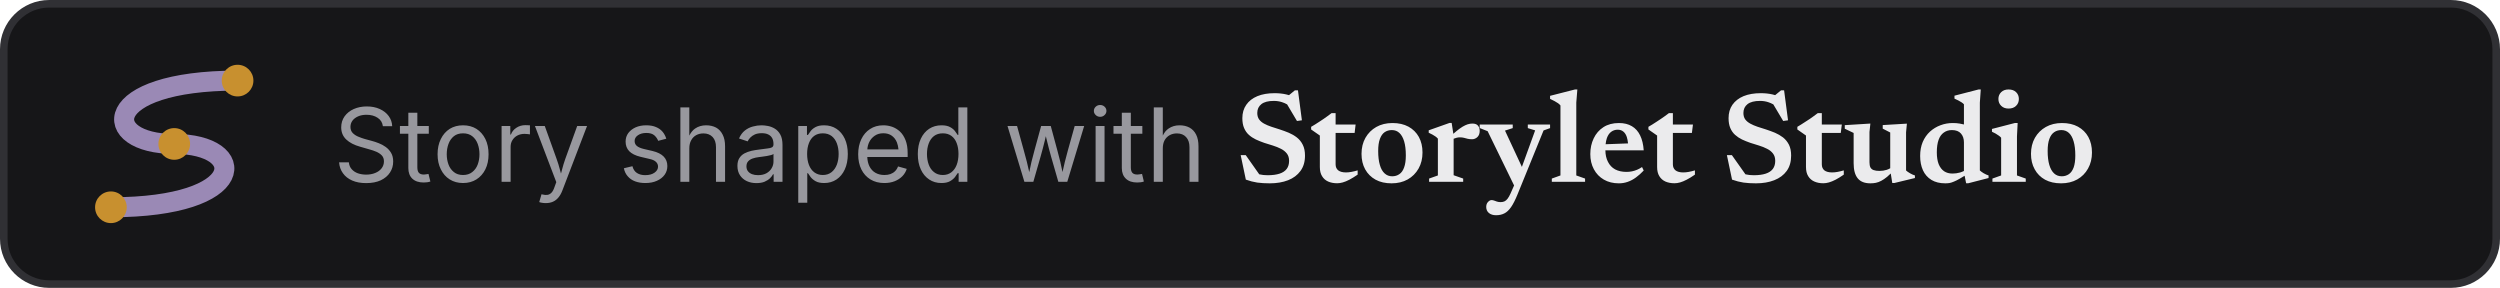
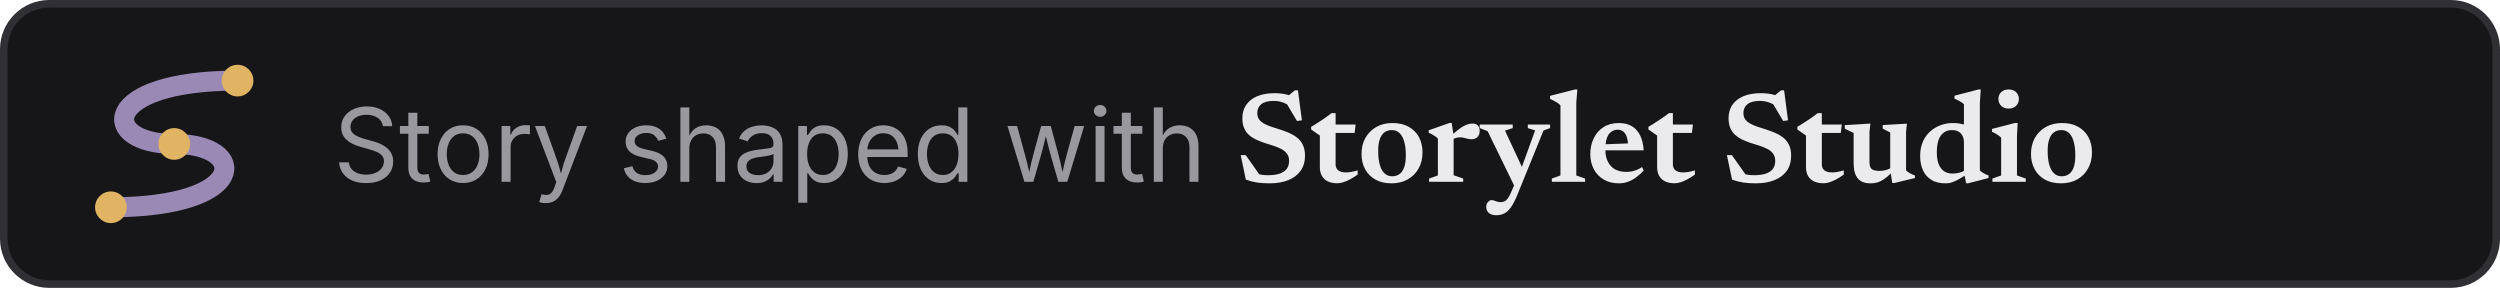
<svg xmlns="http://www.w3.org/2000/svg" width="330" height="38" viewBox="0 0 330 38" role="img" aria-label="Story shaped with Storylet Studio">
  <rect x="0.5" y="0.5" width="329" height="37" rx="6" fill="#161618" stroke="#303034" />
  <g transform="translate(12,8) scale(0.22)" fill="none">
    <path d="M88 12 C5 12 5 50 50 50 C95 50 95 88 12 88" stroke="#9a89b5" stroke-width="12" stroke-linecap="round" />
-     <circle cx="88" cy="12" r="9.5" fill="#c8902f" />
-     <circle cx="12" cy="88" r="9.5" fill="#c8902f" />
-     <circle cx="50" cy="50" r="9.5" fill="#c8902f" />
+     <circle cx="88" cy="12" r="9.5" fill="#e0b463" />
+     <circle cx="12" cy="88" r="9.5" fill="#e0b463" />
+     <circle cx="50" cy="50" r="9.5" fill="#e0b463" />
  </g>
  <path fill="#98989e" d="M48.33 24.17L48.33 24.17Q47.27 24.17 46.49 23.83Q45.71 23.49 45.27 22.87Q44.82 22.25 44.76 21.43L44.76 21.43L46.05 21.43Q46.10 21.98 46.43 22.34Q46.75 22.70 47.25 22.88Q47.76 23.05 48.33 23.05L48.33 23.05Q49.00 23.05 49.53 22.83Q50.06 22.62 50.37 22.22Q50.68 21.82 50.68 21.30L50.68 21.30Q50.68 20.83 50.41 20.53Q50.14 20.24 49.70 20.04Q49.26 19.85 48.73 19.71L48.73 19.71L47.55 19.37Q46.36 19.04 45.70 18.41Q45.04 17.78 45.04 16.81L45.04 16.81Q45.04 15.98 45.49 15.35Q45.94 14.73 46.70 14.39Q47.47 14.05 48.42 14.05L48.42 14.05Q49.39 14.05 50.13 14.39Q50.88 14.73 51.31 15.32Q51.74 15.91 51.77 16.66L51.77 16.66L50.54 16.66Q50.45 15.94 49.85 15.55Q49.25 15.15 48.38 15.15L48.38 15.15Q47.74 15.15 47.27 15.36Q46.79 15.57 46.52 15.93Q46.26 16.29 46.26 16.75L46.26 16.75Q46.26 17.26 46.58 17.58Q46.90 17.89 47.34 18.06Q47.78 18.24 48.13 18.34L48.13 18.34L49.12 18.61Q49.51 18.71 49.99 18.90Q50.47 19.08 50.90 19.39Q51.34 19.70 51.62 20.17Q51.90 20.64 51.90 21.32L51.90 21.32Q51.90 22.13 51.48 22.77Q51.06 23.42 50.26 23.80Q49.46 24.17 48.33 24.17ZM55.09 16.63L56.60 16.63L56.60 17.65L55.09 17.65L55.09 22.09Q55.09 22.58 55.29 22.81Q55.49 23.04 55.96 23.04L55.96 23.04Q56.07 23.04 56.24 23.01Q56.42 22.98 56.56 22.96L56.56 22.96L56.81 23.96Q56.62 24.03 56.39 24.06Q56.16 24.09 55.92 24.09L55.92 24.09Q54.97 24.09 54.43 23.59Q53.90 23.08 53.90 22.18L53.90 22.18L53.90 17.65L52.79 17.65L52.79 16.63L53.90 16.63L53.90 14.88L55.09 14.88L55.09 16.63ZM61.12 24.16L61.12 24.16Q60.12 24.16 59.36 23.68Q58.61 23.21 58.19 22.35Q57.76 21.50 57.76 20.36L57.76 20.36Q57.76 19.21 58.19 18.35Q58.61 17.49 59.36 17.01Q60.12 16.54 61.12 16.54L61.12 16.54Q62.13 16.54 62.89 17.01Q63.64 17.49 64.07 18.35Q64.49 19.21 64.49 20.36L64.49 20.36Q64.49 21.50 64.07 22.35Q63.64 23.21 62.89 23.68Q62.13 24.16 61.12 24.16ZM61.12 23.10L61.12 23.10Q61.86 23.10 62.34 22.71Q62.83 22.33 63.06 21.71Q63.29 21.09 63.29 20.36L63.29 20.36Q63.29 19.63 63.06 19.00Q62.83 18.37 62.34 17.98Q61.86 17.60 61.12 17.60L61.12 17.60Q60.38 17.60 59.91 17.98Q59.43 18.37 59.20 19.00Q58.97 19.62 58.97 20.36L58.97 20.36Q58.97 21.09 59.20 21.71Q59.43 22.33 59.91 22.71Q60.38 23.10 61.12 23.10ZM67.40 24L66.21 24L66.21 16.63L67.36 16.63L67.36 17.76L67.44 17.76Q67.64 17.20 68.17 16.86Q68.69 16.52 69.35 16.52L69.35 16.52Q69.48 16.52 69.67 16.53Q69.85 16.54 69.95 16.54L69.95 16.54L69.95 17.74Q69.90 17.72 69.69 17.70Q69.48 17.67 69.24 17.67L69.24 17.67Q68.71 17.67 68.29 17.89Q67.88 18.11 67.64 18.50Q67.40 18.88 67.40 19.39L67.40 19.39L67.40 24ZM71.18 26.67L71.18 26.67L71.48 25.64L71.61 25.67Q71.97 25.77 72.27 25.72Q72.56 25.68 72.80 25.43Q73.04 25.18 73.21 24.65L73.21 24.65L73.43 24.04L70.61 16.63L71.91 16.63L73.48 21.00Q73.73 21.69 73.90 22.36L73.90 22.36Q73.97 22.64 74.05 22.91L74.05 22.91Q74.12 22.64 74.20 22.35L74.20 22.35Q74.37 21.68 74.61 21.00L74.61 21.00L76.19 16.63L77.49 16.63L74.25 25.10Q74.03 25.69 73.71 26.07Q73.40 26.45 72.98 26.63Q72.57 26.81 72.05 26.81L72.05 26.81Q71.73 26.81 71.50 26.76Q71.27 26.72 71.18 26.67ZM85.19 24.16L85.19 24.16Q84.43 24.16 83.84 23.94Q83.25 23.72 82.87 23.28Q82.48 22.85 82.35 22.21L82.35 22.21L83.48 21.94Q83.64 22.55 84.07 22.83Q84.51 23.12 85.17 23.12L85.17 23.12Q85.94 23.12 86.40 22.79Q86.86 22.46 86.86 22.00L86.86 22.00Q86.86 21.62 86.59 21.37Q86.33 21.11 85.78 20.99L85.78 20.99L84.55 20.70Q83.55 20.46 83.06 19.96Q82.58 19.46 82.58 18.69L82.58 18.69Q82.58 18.05 82.93 17.57Q83.29 17.09 83.90 16.81Q84.52 16.54 85.30 16.54L85.30 16.54Q86.06 16.54 86.59 16.77Q87.12 16.99 87.46 17.39Q87.79 17.79 87.95 18.31L87.95 18.31L86.88 18.59Q86.73 18.19 86.38 17.87Q86.02 17.55 85.31 17.55L85.31 17.55Q84.65 17.55 84.21 17.85Q83.77 18.15 83.77 18.61L83.77 18.61Q83.77 19.02 84.07 19.27Q84.37 19.52 85.01 19.67L85.01 19.67L86.13 19.93Q87.13 20.17 87.61 20.67Q88.09 21.17 88.09 21.92L88.09 21.92Q88.09 22.57 87.73 23.07Q87.36 23.58 86.70 23.87Q86.05 24.16 85.19 24.16ZM90.99 19.58L90.99 19.58L90.99 24L89.81 24L89.81 14.18L90.99 14.18L90.99 17.90Q91.30 17.28 91.75 16.97L91.75 16.97Q92.37 16.54 93.21 16.54L93.21 16.54Q93.95 16.54 94.52 16.84Q95.08 17.15 95.39 17.77Q95.71 18.38 95.71 19.32L95.71 19.32L95.71 24L94.51 24L94.51 19.42Q94.51 18.57 94.07 18.09Q93.62 17.61 92.85 17.61L92.85 17.61Q92.32 17.61 91.90 17.84Q91.48 18.07 91.24 18.51Q90.99 18.95 90.99 19.58ZM99.85 24.17L99.85 24.17Q99.15 24.17 98.58 23.91Q98.01 23.64 97.68 23.14Q97.34 22.63 97.34 21.90L97.34 21.90Q97.34 21.27 97.59 20.88Q97.84 20.48 98.26 20.25Q98.68 20.03 99.19 19.91Q99.69 19.80 100.21 19.74L100.21 19.74Q100.87 19.65 101.28 19.60Q101.70 19.56 101.90 19.45Q102.10 19.33 102.10 19.06L102.10 19.06L102.10 19.02Q102.10 18.56 101.93 18.24Q101.76 17.92 101.41 17.75Q101.07 17.58 100.56 17.58L100.56 17.58Q100.03 17.58 99.65 17.74Q99.28 17.91 99.04 18.16Q98.81 18.40 98.69 18.66L98.69 18.66L97.55 18.28Q97.84 17.61 98.32 17.23Q98.80 16.85 99.38 16.70Q99.96 16.54 100.52 16.54L100.52 16.54Q100.89 16.54 101.37 16.63Q101.84 16.72 102.27 16.98Q102.71 17.24 103.00 17.76Q103.29 18.28 103.29 19.14L103.29 19.14L103.29 24L102.12 24L102.12 23.00L102.04 23.00Q101.92 23.26 101.64 23.53Q101.36 23.80 100.92 23.99Q100.48 24.17 99.85 24.17ZM100.06 23.12L100.06 23.12Q100.72 23.12 101.17 22.87Q101.63 22.61 101.86 22.20Q102.10 21.79 102.10 21.34L102.10 21.34L102.10 20.32Q102.03 20.40 101.78 20.47Q101.54 20.54 101.23 20.59Q100.91 20.64 100.62 20.68Q100.33 20.72 100.16 20.74L100.16 20.74Q99.73 20.79 99.35 20.92Q98.98 21.05 98.76 21.29Q98.53 21.54 98.53 21.96L98.53 21.96Q98.53 22.35 98.73 22.60Q98.93 22.86 99.27 22.99Q99.61 23.12 100.06 23.12ZM106.56 26.76L105.37 26.76L105.37 16.63L106.52 16.63L106.52 17.81L106.65 17.81Q106.77 17.61 107.00 17.31Q107.22 17.01 107.64 16.78Q108.07 16.54 108.78 16.54L108.78 16.54Q109.71 16.54 110.41 17.00Q111.11 17.46 111.51 18.31Q111.91 19.17 111.91 20.33L111.91 20.33Q111.91 21.51 111.51 22.37Q111.12 23.22 110.42 23.69Q109.71 24.16 108.79 24.16L108.79 24.16Q108.09 24.16 107.66 23.92Q107.24 23.68 107.00 23.37Q106.77 23.06 106.65 22.86L106.65 22.86L106.56 22.86L106.56 26.76ZM108.61 23.10L108.61 23.10Q109.30 23.10 109.77 22.72Q110.23 22.35 110.47 21.72Q110.70 21.09 110.70 20.32L110.70 20.32Q110.70 19.56 110.47 18.94Q110.24 18.32 109.78 17.96Q109.31 17.60 108.61 17.60L108.61 17.60Q107.93 17.60 107.47 17.94Q107.01 18.28 106.78 18.89Q106.54 19.50 106.54 20.32L106.54 20.32Q106.54 21.14 106.78 21.77Q107.02 22.39 107.48 22.74Q107.95 23.10 108.61 23.10ZM116.73 24.16L116.73 24.16Q115.67 24.16 114.89 23.68Q114.12 23.21 113.70 22.36Q113.28 21.51 113.28 20.37Q113.28 19.24 113.69 18.38Q114.10 17.51 114.85 17.03Q115.59 16.54 116.60 16.54L116.60 16.54Q117.18 16.54 117.75 16.73Q118.32 16.93 118.79 17.36Q119.25 17.79 119.53 18.50Q119.81 19.20 119.81 20.22L119.81 20.22L119.81 20.72L114.48 20.72Q114.51 21.43 114.76 21.94L114.76 21.94Q115.05 22.52 115.56 22.81Q116.07 23.10 116.74 23.10L116.74 23.10Q117.18 23.10 117.53 22.98Q117.89 22.85 118.14 22.60Q118.40 22.35 118.54 21.97L118.54 21.97L119.69 22.29Q119.52 22.84 119.11 23.26Q118.70 23.68 118.10 23.92Q117.49 24.16 116.73 24.16ZM114.49 19.72L114.49 19.72L118.60 19.72Q118.55 19.21 118.39 18.79L118.39 18.79Q118.16 18.23 117.71 17.91Q117.26 17.59 116.60 17.59Q115.93 17.59 115.46 17.92Q114.98 18.25 114.73 18.77L114.73 18.77Q114.52 19.21 114.49 19.72ZM124.27 24.16L124.27 24.16Q123.35 24.16 122.65 23.69Q121.94 23.22 121.55 22.37Q121.15 21.51 121.15 20.33L121.15 20.33Q121.15 19.17 121.55 18.31Q121.95 17.46 122.65 17.00Q123.36 16.54 124.27 16.54L124.27 16.54Q124.99 16.54 125.42 16.78Q125.84 17.01 126.06 17.31Q126.29 17.61 126.41 17.81L126.41 17.81L126.50 17.81L126.50 14.18L127.69 14.18L127.69 24L126.54 24L126.54 22.86L126.41 22.86Q126.29 23.06 126.06 23.37Q125.82 23.68 125.40 23.92Q124.97 24.16 124.27 24.16ZM124.45 23.10L124.45 23.10Q125.12 23.10 125.58 22.74Q126.04 22.39 126.28 21.77Q126.52 21.14 126.52 20.32L126.52 20.32Q126.52 19.50 126.28 18.89Q126.05 18.28 125.59 17.94Q125.13 17.60 124.45 17.60L124.45 17.60Q123.75 17.60 123.28 17.96Q122.82 18.32 122.59 18.94Q122.36 19.56 122.36 20.32L122.36 20.32Q122.36 21.09 122.59 21.72Q122.82 22.35 123.29 22.72Q123.76 23.10 124.45 23.10ZM136.40 24L135.22 24L132.99 16.63L134.25 16.63L135.14 19.85Q135.33 20.51 135.54 21.34L135.54 21.34Q135.70 21.97 135.86 22.72L135.86 22.72Q136.00 22.00 136.15 21.38L136.15 21.38Q136.36 20.55 136.55 19.85L136.55 19.85L137.43 16.63L138.70 16.63L139.57 19.85Q139.75 20.53 139.96 21.36L139.96 21.36Q140.10 21.98 140.25 22.71L140.25 22.71Q140.41 21.99 140.56 21.37L140.56 21.37Q140.77 20.54 140.96 19.85L140.96 19.85L141.86 16.63L143.11 16.63L140.88 24L139.70 24L138.74 20.66Q138.60 20.16 138.46 19.63Q138.32 19.10 138.19 18.55L138.19 18.55Q138.12 18.27 138.05 17.98L138.05 17.98Q137.99 18.26 137.92 18.54L137.92 18.54Q137.78 19.10 137.64 19.64Q137.50 20.17 137.36 20.66L137.36 20.66L136.40 24ZM145.80 24L144.62 24L144.62 16.63L145.80 16.63L145.80 24ZM145.22 15.42L145.22 15.42Q144.88 15.42 144.64 15.19Q144.39 14.96 144.39 14.64L144.39 14.64Q144.39 14.31 144.64 14.08Q144.88 13.86 145.22 13.86L145.22 13.86Q145.56 13.86 145.80 14.08Q146.05 14.31 146.05 14.64L146.05 14.64Q146.05 14.96 145.80 15.19Q145.56 15.42 145.22 15.42ZM149.27 16.63L150.79 16.63L150.79 17.65L149.27 17.65L149.27 22.09Q149.27 22.58 149.47 22.81Q149.67 23.04 150.14 23.04L150.14 23.04Q150.25 23.04 150.43 23.01Q150.60 22.98 150.75 22.96L150.75 22.96L150.99 23.96Q150.81 24.03 150.57 24.06Q150.34 24.09 150.11 24.09L150.11 24.09Q149.15 24.09 148.62 23.59Q148.08 23.08 148.08 22.18L148.08 22.18L148.08 17.65L146.98 17.65L146.98 16.63L148.08 16.63L148.08 14.88L149.27 14.88L149.27 16.63ZM153.49 19.58L153.49 19.58L153.49 24L152.30 24L152.30 14.18L153.49 14.18L153.49 17.90Q153.79 17.28 154.25 16.97L154.25 16.97Q154.87 16.54 155.70 16.54L155.70 16.54Q156.45 16.54 157.01 16.84Q157.58 17.15 157.89 17.77Q158.20 18.38 158.20 19.32L158.20 19.32L158.20 24L157.01 24L157.01 19.42Q157.01 18.57 156.56 18.09Q156.12 17.61 155.35 17.61L155.35 17.61Q154.82 17.61 154.40 17.84Q153.98 18.07 153.73 18.51Q153.49 18.95 153.49 19.58Z" />
  <path fill="#ebebed" d="M170.15 12.56L170.15 12.56L170.93 11.92L171.33 11.92L171.85 15.88L171.20 15.97L169.90 13.78Q169.57 13.59 169.21 13.48L169.21 13.48Q168.71 13.32 168.14 13.32L168.14 13.32Q167.05 13.32 166.51 13.74Q165.96 14.17 165.96 14.91L165.96 14.91Q165.96 15.42 166.20 15.76Q166.44 16.09 166.86 16.32Q167.28 16.55 167.82 16.73Q168.35 16.91 168.94 17.09L168.94 17.09Q169.53 17.28 170.11 17.52Q170.70 17.77 171.18 18.14Q171.67 18.52 171.96 19.10Q172.26 19.68 172.26 20.54L172.26 20.54Q172.26 21.76 171.66 22.57Q171.07 23.38 170.03 23.79Q168.98 24.20 167.61 24.20L167.61 24.20Q166.69 24.20 165.96 24.10Q165.23 23.99 164.45 23.71L164.45 23.71L163.77 20.48L164.44 20.48L166.22 23.01Q166.73 23.13 167.32 23.13L167.32 23.13Q168.28 23.13 168.91 22.92Q169.54 22.71 169.85 22.29Q170.16 21.87 170.16 21.23L170.16 21.23Q170.16 20.64 169.86 20.26Q169.56 19.88 169.08 19.64Q168.59 19.39 168.01 19.21Q167.43 19.04 166.86 18.85L166.86 18.85Q166.29 18.65 165.77 18.41Q165.25 18.16 164.85 17.80Q164.45 17.44 164.22 16.90Q163.99 16.37 163.99 15.60L163.99 15.60Q163.99 14.57 164.51 13.83Q165.02 13.09 165.98 12.69Q166.93 12.30 168.24 12.30L168.24 12.30Q169.07 12.30 169.77 12.46L169.77 12.46Q169.95 12.50 170.15 12.56ZM176.30 17.55L176.30 21.69Q176.30 22.21 176.65 22.49Q177.00 22.76 177.68 22.76L177.68 22.76Q178.00 22.76 178.38 22.69Q178.77 22.62 179.21 22.49L179.21 22.49L179.21 23.05Q178.60 23.47 178.12 23.72Q177.64 23.97 177.24 24.08Q176.85 24.19 176.51 24.19L176.51 24.19Q175.83 24.19 175.31 23.96Q174.80 23.73 174.51 23.25Q174.22 22.78 174.22 22.05L174.22 22.05L174.22 17.89L173.07 17.09L173.07 16.74Q173.32 16.60 173.59 16.43Q173.86 16.26 174.15 16.07Q174.43 15.89 174.71 15.70Q174.99 15.50 175.26 15.31Q175.54 15.12 175.77 14.93L175.77 14.93L176.30 14.93L176.30 16.44L178.94 16.44L178.81 17.55L176.30 17.55ZM183.77 23.27L183.77 23.27Q184.31 23.27 184.71 22.99Q185.12 22.72 185.34 22.11Q185.57 21.50 185.57 20.52L185.57 20.52Q185.57 19.41 185.35 18.67Q185.13 17.93 184.72 17.55Q184.32 17.17 183.72 17.17L183.72 17.17Q183.18 17.17 182.77 17.45Q182.37 17.73 182.15 18.33Q181.92 18.93 181.92 19.93L181.92 19.93Q181.92 21.02 182.14 21.77Q182.35 22.51 182.77 22.89Q183.18 23.27 183.77 23.27ZM183.69 24.20L183.69 24.20Q182.46 24.20 181.58 23.72Q180.69 23.23 180.20 22.35Q179.72 21.47 179.72 20.31L179.72 20.31Q179.72 19.11 180.24 18.19Q180.76 17.28 181.67 16.76Q182.59 16.24 183.81 16.24L183.81 16.24Q185.03 16.24 185.92 16.72Q186.81 17.21 187.29 18.08Q187.77 18.96 187.77 20.13L187.77 20.13Q187.77 21.33 187.25 22.25Q186.73 23.17 185.81 23.69Q184.89 24.20 183.69 24.20ZM194.35 16.31L194.35 16.31Q194.86 16.31 195.09 16.58Q195.32 16.86 195.32 17.27L195.32 17.27Q195.32 17.80 195.02 18.09Q194.71 18.38 194.31 18.38L194.31 18.38Q193.99 18.38 193.73 18.32Q193.48 18.25 193.24 18.19Q193.00 18.13 192.70 18.13L192.70 18.13Q192.49 18.13 192.29 18.18Q192.09 18.23 191.89 18.31L191.89 18.31Q191.88 18.32 191.88 18.32L191.88 18.32L191.88 23.13L193.14 23.57L193.14 24L188.64 24L188.64 23.57L189.80 23.16L189.80 18.30Q189.67 18.15 189.49 18.02Q189.31 17.90 189.09 17.77Q188.86 17.64 188.59 17.52L188.59 17.52L188.59 17.20L191.33 16.23L191.62 16.23L191.84 17.66Q192.06 17.46 192.26 17.30L192.26 17.30Q192.69 16.95 193.05 16.73Q193.42 16.51 193.73 16.41Q194.05 16.31 194.35 16.31ZM197.48 28.41L197.48 28.41Q196.90 28.41 196.54 28.12Q196.18 27.82 196.18 27.31L196.18 27.31Q196.18 27.03 196.29 26.83Q196.40 26.64 196.57 26.52Q196.73 26.41 196.87 26.41L196.87 26.41Q197.03 26.41 197.21 26.47Q197.38 26.54 197.60 26.61Q197.81 26.68 198.09 26.68L198.09 26.68Q198.37 26.68 198.59 26.58Q198.81 26.48 199.00 26.23Q199.20 25.98 199.40 25.52L199.40 25.52L199.86 24.48L196.37 17.32L195.32 16.90L195.32 16.44L199.68 16.44L199.68 16.91L198.66 17.24L200.89 22.03L202.64 17.21L201.67 16.91L201.67 16.44L204.61 16.44L204.61 16.91L203.75 17.22L200.31 25.67Q199.87 26.75 199.46 27.34Q199.04 27.94 198.57 28.17Q198.10 28.41 197.48 28.41ZM208.07 13.54L208.07 23.16L209.23 23.57L209.23 24L204.84 24L204.84 23.57L205.98 23.16L205.98 13.92Q205.86 13.77 205.67 13.63Q205.47 13.49 205.21 13.35Q204.95 13.20 204.61 13.05L204.61 13.05L204.61 12.65L207.90 11.81L208.21 11.81L208.07 13.54ZM213.70 16.24L213.70 16.24Q214.71 16.24 215.41 16.66Q216.11 17.07 216.50 17.88Q216.89 18.68 216.97 19.84L216.97 19.84L211.91 19.84Q211.92 20.73 212.25 21.36L212.25 21.36Q212.58 22.02 213.20 22.36Q213.83 22.69 214.69 22.69L214.69 22.69Q215.07 22.69 215.41 22.62Q215.76 22.55 216.09 22.41Q216.42 22.27 216.75 22.05L216.75 22.05L216.97 22.51Q216.47 23.04 215.95 23.42Q215.44 23.80 214.87 24Q214.31 24.20 213.69 24.20L213.69 24.20Q212.56 24.20 211.71 23.71Q210.86 23.22 210.39 22.34Q209.92 21.47 209.92 20.34L209.92 20.34Q209.92 19.19 210.37 18.26Q210.81 17.33 211.66 16.78Q212.50 16.24 213.70 16.24ZM211.94 19.04L211.94 19.04L214.90 18.93Q214.85 18.44 214.74 18.09L214.74 18.09Q214.58 17.61 214.28 17.37Q213.98 17.12 213.54 17.12L213.54 17.12Q213.06 17.12 212.69 17.39Q212.32 17.65 212.11 18.22L212.11 18.22Q211.99 18.57 211.94 19.04ZM220.82 17.55L220.82 21.69Q220.82 22.21 221.17 22.49Q221.52 22.76 222.20 22.76L222.20 22.76Q222.52 22.76 222.91 22.69Q223.29 22.62 223.73 22.49L223.73 22.49L223.73 23.05Q223.13 23.47 222.64 23.72Q222.16 23.97 221.77 24.08Q221.38 24.19 221.03 24.19L221.03 24.19Q220.35 24.19 219.83 23.96Q219.32 23.73 219.03 23.25Q218.74 22.78 218.74 22.05L218.74 22.05L218.74 17.89L217.59 17.09L217.59 16.74Q217.84 16.60 218.11 16.43Q218.38 16.26 218.67 16.07Q218.95 15.89 219.23 15.70Q219.52 15.50 219.79 15.31Q220.06 15.12 220.30 14.93L220.30 14.93L220.82 14.93L220.82 16.44L223.47 16.44L223.33 17.55L220.82 17.55ZM234.32 12.56L234.32 12.56L235.10 11.92L235.50 11.92L236.02 15.88L235.38 15.97L234.08 13.78Q233.74 13.59 233.39 13.48L233.39 13.48Q232.89 13.32 232.32 13.32L232.32 13.32Q231.23 13.32 230.68 13.74Q230.13 14.17 230.13 14.91L230.13 14.91Q230.13 15.42 230.37 15.76Q230.62 16.09 231.04 16.32Q231.46 16.55 231.99 16.73Q232.53 16.91 233.12 17.09L233.12 17.09Q233.70 17.28 234.29 17.52Q234.87 17.77 235.36 18.14Q235.84 18.52 236.14 19.10Q236.43 19.68 236.43 20.54L236.43 20.54Q236.43 21.76 235.84 22.57Q235.25 23.38 234.20 23.79Q233.16 24.20 231.79 24.20L231.79 24.20Q230.86 24.20 230.14 24.10Q229.41 23.99 228.63 23.71L228.63 23.71L227.95 20.48L228.61 20.48L230.40 23.01Q230.91 23.13 231.49 23.13L231.49 23.13Q232.45 23.13 233.08 22.92Q233.71 22.71 234.02 22.29Q234.33 21.87 234.33 21.23L234.33 21.23Q234.33 20.64 234.03 20.26Q233.74 19.88 233.25 19.64Q232.77 19.39 232.18 19.21Q231.60 19.04 231.03 18.85L231.03 18.85Q230.46 18.65 229.94 18.41Q229.43 18.16 229.03 17.80Q228.63 17.44 228.40 16.90Q228.17 16.37 228.17 15.60L228.17 15.60Q228.17 14.57 228.68 13.83Q229.20 13.09 230.15 12.69Q231.11 12.30 232.42 12.30L232.42 12.30Q233.24 12.30 233.95 12.46L233.95 12.46Q234.13 12.50 234.32 12.56ZM240.48 17.55L240.48 21.69Q240.48 22.21 240.82 22.49Q241.17 22.76 241.85 22.76L241.85 22.76Q242.18 22.76 242.56 22.69Q242.94 22.62 243.38 22.49L243.38 22.49L243.38 23.05Q242.78 23.47 242.30 23.72Q241.81 23.97 241.42 24.08Q241.03 24.19 240.68 24.19L240.68 24.19Q240.00 24.19 239.49 23.96Q238.97 23.73 238.68 23.25Q238.39 22.78 238.39 22.05L238.39 22.05L238.39 17.89L237.25 17.09L237.25 16.74Q237.49 16.60 237.76 16.43Q238.04 16.26 238.32 16.07Q238.61 15.89 238.89 15.70Q239.17 15.50 239.44 15.31Q239.71 15.12 239.95 14.93L239.95 14.93L240.48 14.93L240.48 16.44L243.12 16.44L242.98 17.55L240.48 17.55ZM246.77 17.43L246.77 21.40Q246.77 21.83 246.89 22.09Q247.02 22.34 247.31 22.45Q247.61 22.56 248.09 22.56L248.09 22.56Q248.59 22.56 249.04 22.42L249.04 22.42Q249.31 22.33 249.51 22.21L249.51 22.21L249.51 17.49L248.52 16.98L248.52 16.51L251.71 16.32L251.60 17.47L251.60 22.50Q251.69 22.58 251.82 22.68Q251.96 22.78 252.12 22.87Q252.28 22.96 252.45 23.04Q252.61 23.11 252.77 23.16L252.77 23.16L252.77 23.50L250.04 24.16L249.78 24.16L249.58 22.90Q249.32 23.15 249.10 23.34L249.10 23.34Q248.67 23.69 248.32 23.87Q247.96 24.06 247.62 24.13Q247.28 24.20 246.89 24.20L246.89 24.20Q245.76 24.20 245.22 23.54Q244.68 22.88 244.68 21.55L244.68 21.55L244.68 17.55L243.51 16.99L243.51 16.52L246.89 16.31L246.77 17.43ZM259.53 24.19L259.33 23.20Q258.96 23.43 258.68 23.59L258.68 23.59Q258.25 23.84 257.92 23.97Q257.60 24.11 257.33 24.16Q257.06 24.20 256.78 24.20L256.78 24.20Q255.69 24.20 254.95 23.75Q254.20 23.29 253.83 22.48Q253.46 21.66 253.46 20.59L253.46 20.59Q253.46 19.55 253.80 18.74Q254.15 17.93 254.76 17.37Q255.37 16.82 256.15 16.53Q256.92 16.24 257.77 16.24L257.77 16.24Q258.24 16.24 258.67 16.31L258.67 16.31Q258.95 16.35 259.24 16.43L259.24 16.43L259.24 13.77Q259.13 13.64 258.93 13.51Q258.74 13.38 258.50 13.26Q258.26 13.14 257.99 13.02L257.99 13.02L257.99 12.63L261.17 11.81L261.46 11.81L261.34 13.55L261.34 22.50Q261.42 22.58 261.56 22.68Q261.69 22.78 261.85 22.87Q262.02 22.96 262.18 23.04Q262.34 23.11 262.49 23.16L262.49 23.16L262.49 23.50L259.81 24.19L259.53 24.19ZM259.24 22.57L259.24 18.80Q259.24 18.08 258.85 17.63Q258.45 17.17 257.65 17.17L257.65 17.17Q257.03 17.17 256.58 17.50Q256.12 17.82 255.89 18.47Q255.66 19.12 255.66 20.11L255.66 20.11Q255.66 21.05 255.91 21.68Q256.17 22.30 256.63 22.61Q257.09 22.91 257.73 22.91L257.73 22.91Q258.23 22.91 258.73 22.77L258.73 22.77Q258.99 22.69 259.24 22.57L259.24 22.57ZM265.13 14.33L265.13 14.33Q264.52 14.33 264.16 13.97Q263.79 13.62 263.79 13.06L263.79 13.06Q263.79 12.52 264.16 12.16Q264.52 11.81 265.13 11.81L265.13 11.81Q265.76 11.81 266.12 12.16Q266.49 12.52 266.49 13.06L266.49 13.06Q266.49 13.62 266.12 13.97Q265.76 14.33 265.13 14.33ZM265.95 16.24L266.33 16.24L266.24 18.00L266.24 23.16L267.40 23.57L267.40 24L263.00 24L263.00 23.57L264.15 23.16L264.15 18.18Q264.05 18.05 263.85 17.91Q263.66 17.77 263.42 17.63Q263.19 17.50 262.94 17.39L262.94 17.39L262.94 17.02L265.95 16.24ZM272.15 23.27L272.15 23.27Q272.68 23.27 273.09 22.99Q273.49 22.72 273.72 22.11Q273.94 21.50 273.94 20.52L273.94 20.52Q273.94 19.41 273.72 18.67Q273.51 17.93 273.10 17.55Q272.69 17.17 272.10 17.17L272.10 17.17Q271.55 17.17 271.15 17.45Q270.74 17.73 270.52 18.33Q270.29 18.93 270.29 19.93L270.29 19.93Q270.29 21.02 270.51 21.77Q270.73 22.51 271.14 22.89Q271.55 23.27 272.15 23.27ZM272.06 24.20L272.06 24.20Q270.84 24.20 269.95 23.72Q269.06 23.23 268.58 22.35Q268.09 21.47 268.09 20.31L268.09 20.31Q268.09 19.11 268.61 18.19Q269.13 17.28 270.05 16.76Q270.97 16.24 272.18 16.24L272.18 16.24Q273.41 16.24 274.29 16.72Q275.18 17.21 275.66 18.08Q276.14 18.96 276.14 20.13L276.14 20.13Q276.14 21.33 275.62 22.25Q275.11 23.17 274.19 23.69Q273.27 24.20 272.06 24.20Z" />
</svg>
